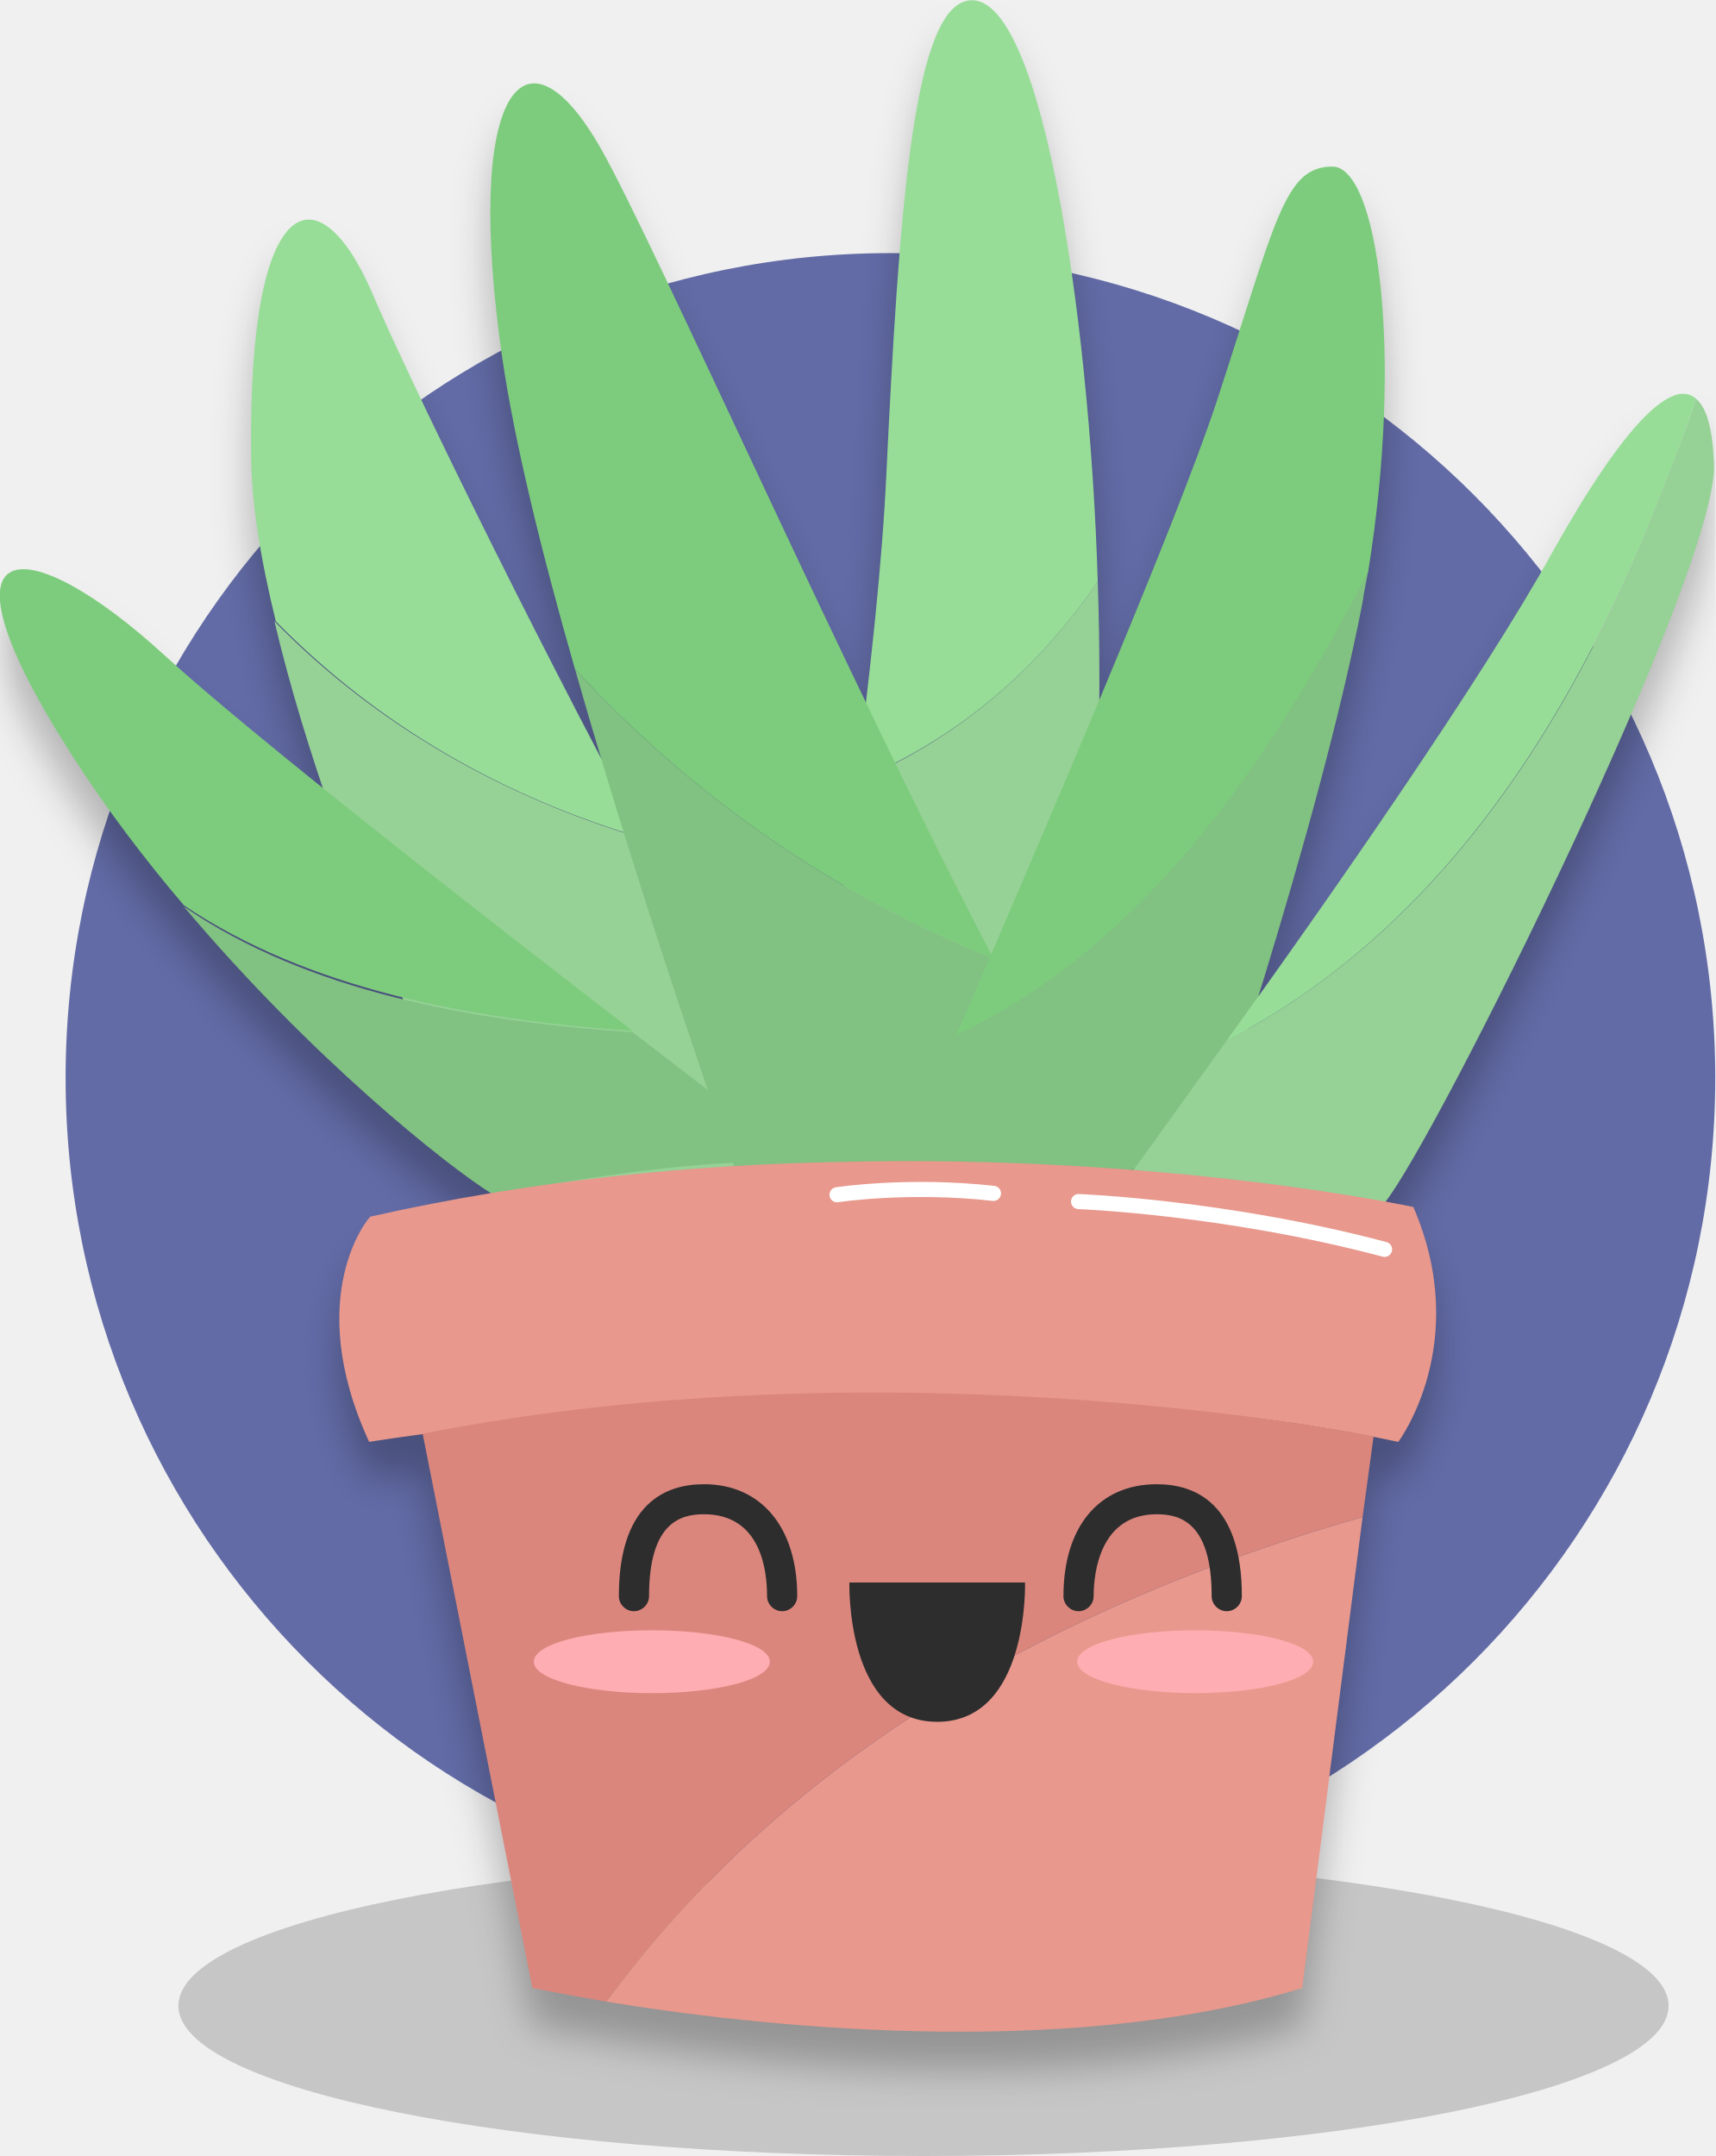
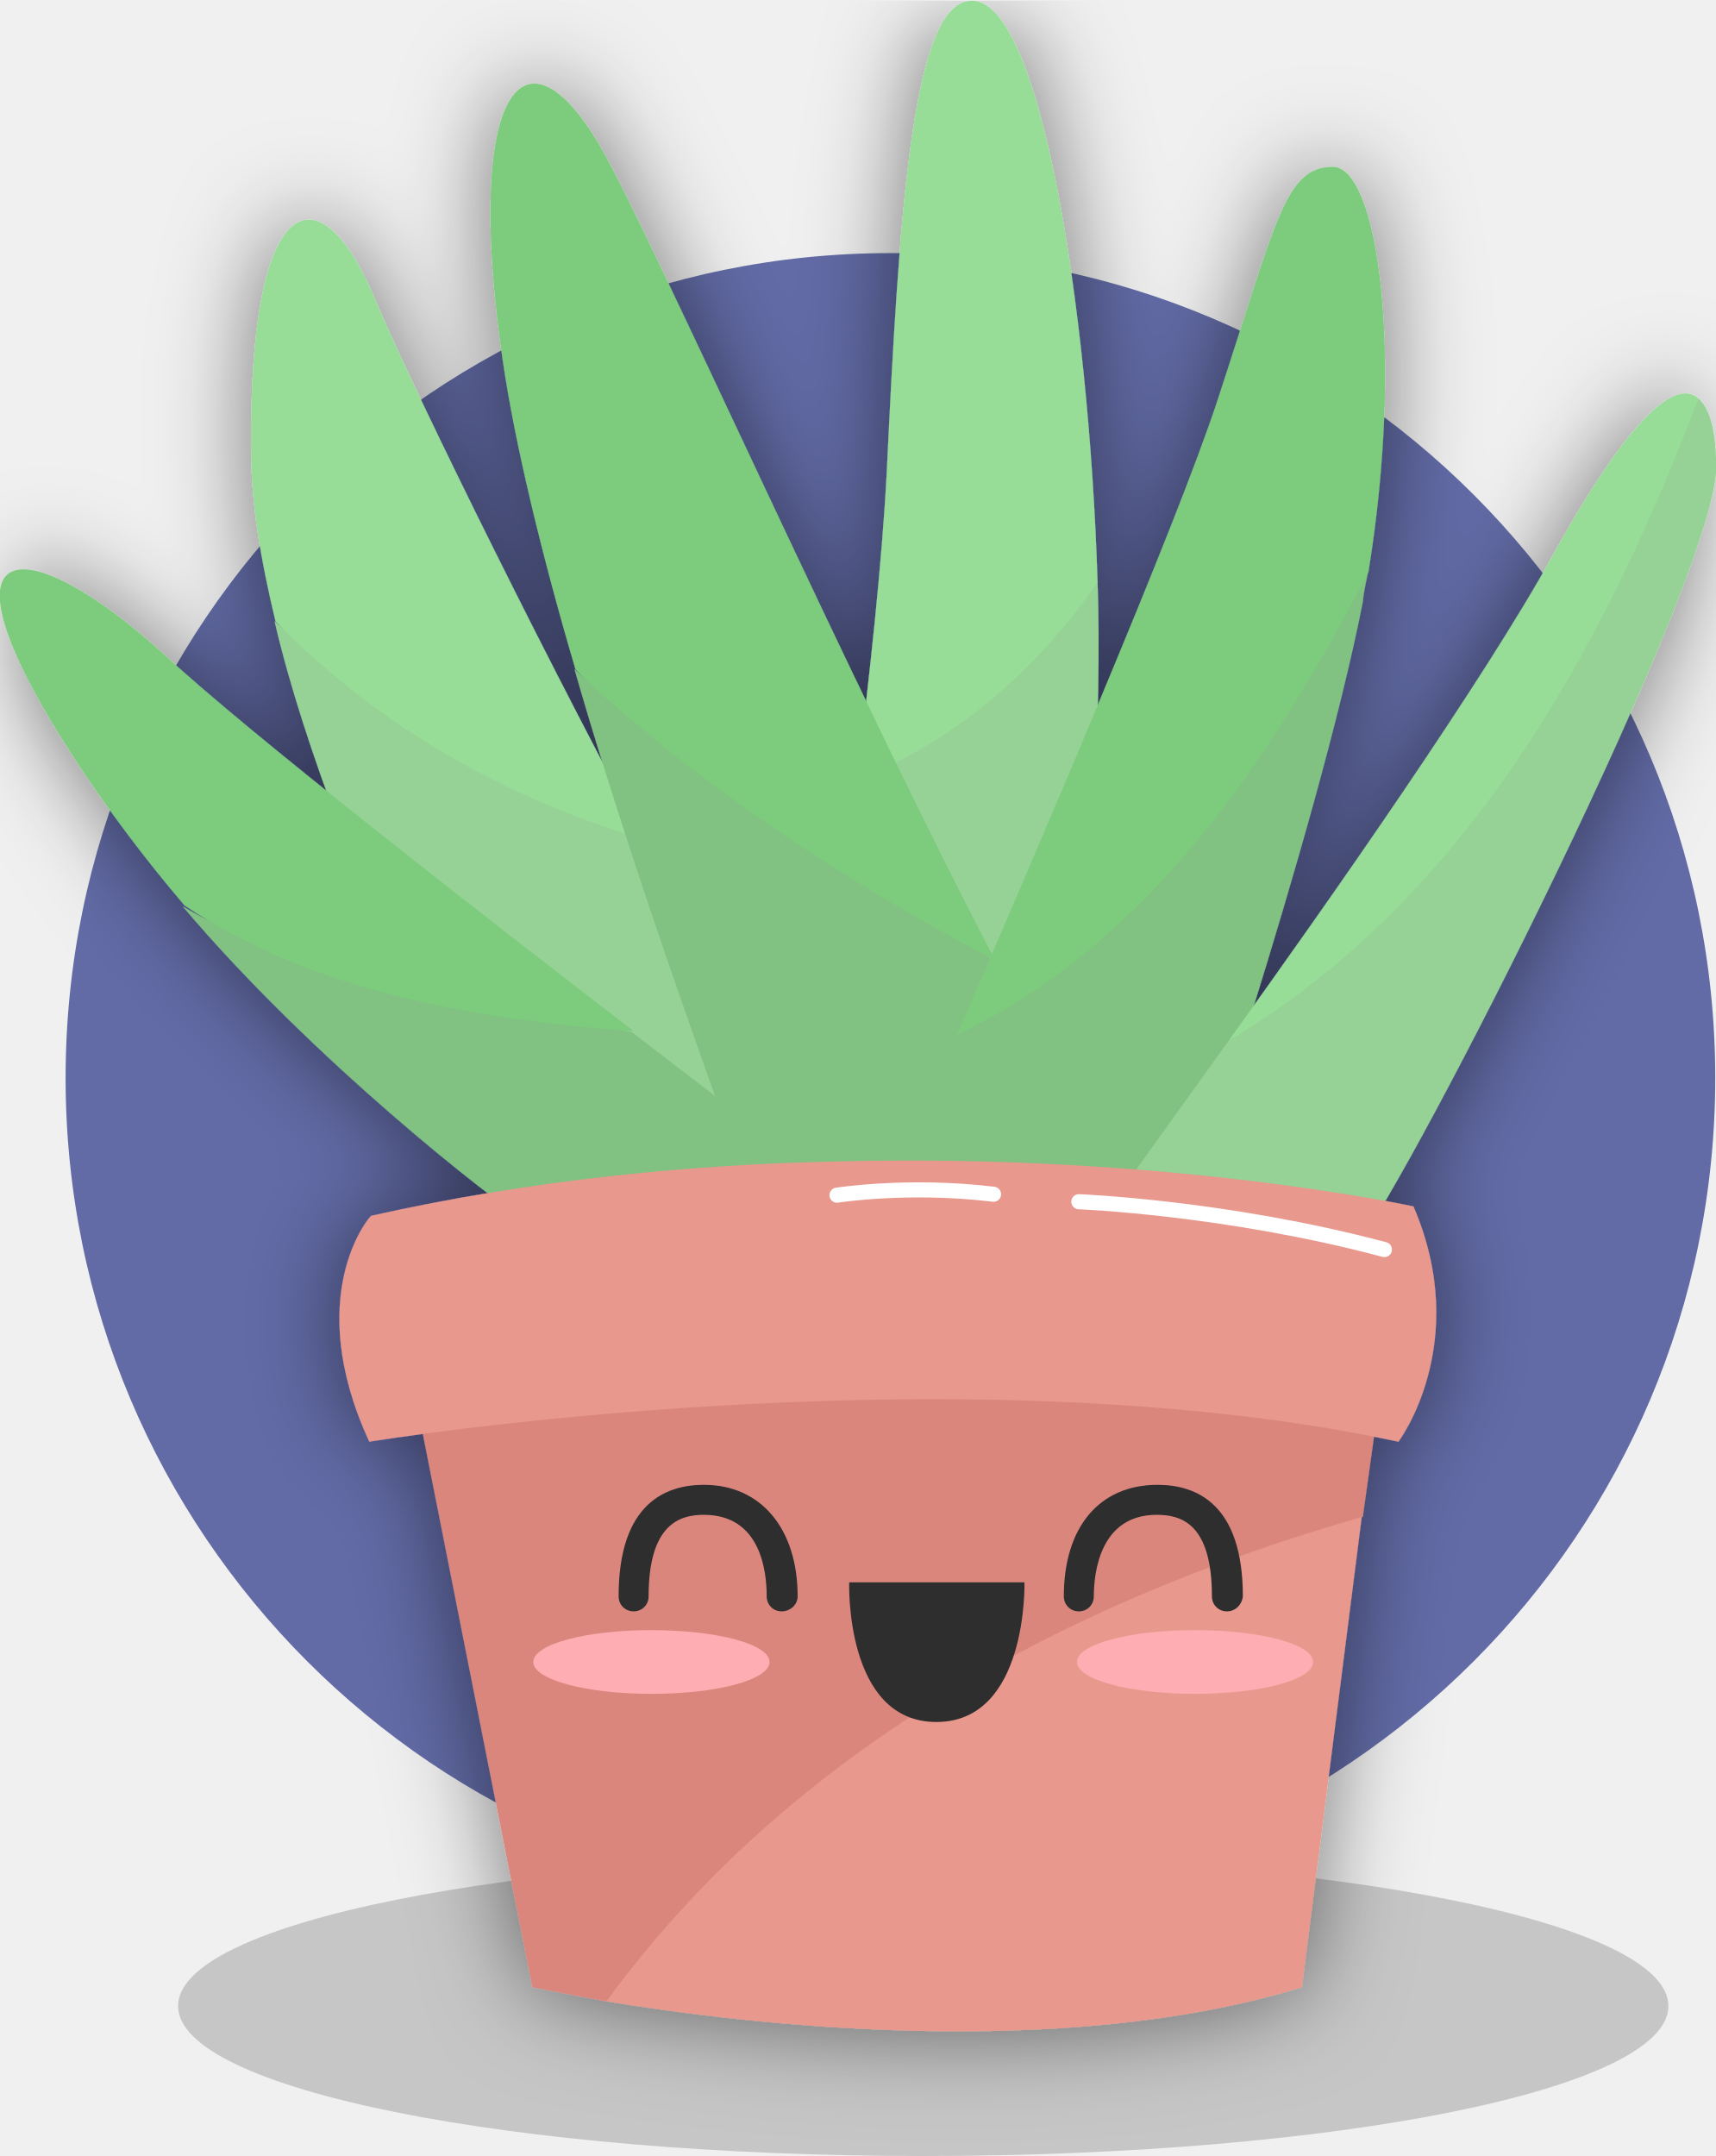
- <svg xmlns="http://www.w3.org/2000/svg" width="183" height="230" viewBox="0 0 183 230" fill="none">
-   <g clip-path="url(#clip0)">
-     <circle cx="95" cy="115" r="88" fill="#626BA6" />
-     <path opacity="0.2" d="M178.022 213.977C178.022 222.863 142.447 230 98.527 230C54.607 230 19.032 222.863 19.032 213.977C19.032 205.092 54.607 197.954 98.527 197.954C142.447 197.954 178.022 205.092 178.022 213.977Z" fill="#1C1C1C" />
-     <g filter="url(#filter0_d)">
-       <path d="M91.5 83.319C88.865 104.44 85.498 123.813 85.498 123.813L114.338 124.395C114.338 124.395 118.145 91.039 117.12 62.052C110.825 71.229 102.48 78.657 91.5 83.319Z" fill="#96D196" />
-       <path d="M117.12 62.052C116.242 32.92 110.825 -2.331 102.919 0.146C97.356 1.894 95.892 23.16 94.574 50.399C94.135 60.013 92.817 71.957 91.353 83.319C102.48 78.657 110.825 71.229 117.12 62.052Z" fill="#97DD97" />
-       <path d="M29.28 66.276C35.722 93.806 52.265 127.163 52.265 127.163L89.304 123.958C84.766 118.569 76.86 104.877 68.515 89.436C53.875 85.067 40.26 77.492 29.28 66.276Z" fill="#96D196" />
-       <path d="M26.791 48.214C26.791 53.604 27.816 59.721 29.426 66.276C40.406 77.492 53.875 85.067 68.662 89.436C56.218 66.276 43.041 39.183 39.674 31.172C33.965 18.062 26.498 20.247 26.791 48.214Z" fill="#97DD97" />
-       <path d="M53.582 38.163C54.9 47.194 57.828 59.139 61.342 71.374C73.786 84.921 89.158 95.554 105.994 102.255C90.768 73.268 69.833 25.928 64.123 15.877C55.925 1.457 49.483 9.614 53.582 38.163Z" fill="#7DCC7D" />
-       <path d="M61.342 71.374C68.808 97.594 78.324 124.395 78.324 124.395L121.219 124.832C118.584 124.25 112.874 115.073 105.994 102.255C89.158 95.554 73.786 84.921 61.342 71.374Z" fill="#81C182" />
-       <path d="M52.411 127.308C57.682 126.726 72.029 123.521 85.644 123.958C85.644 123.958 77.885 118.132 67.49 110.12C50.215 108.955 32.794 105.751 19.618 96.719C33.233 112.888 47.727 124.395 52.411 127.308Z" fill="#81C182" />
-       <path d="M7.759 80.697C11.419 86.377 15.518 91.767 19.618 96.574C32.794 105.459 50.215 108.809 67.49 109.975C50.654 97.011 26.791 78.366 17.568 69.918C2.782 56.371 -8.052 56.08 7.759 80.697Z" fill="#7DCC7D" />
-       <path d="M102.041 110.266C98.381 118.714 95.892 124.395 95.892 124.395L128.246 124.832C128.246 124.832 140.544 89.145 145.375 64.237C145.522 63.072 145.814 61.906 145.961 60.887C135.274 81.279 122.098 100.798 102.041 110.266Z" fill="#81C182" />
-       <path d="M142.154 17.771C137.03 17.771 136.152 23.452 129.857 42.679C125.465 56.08 110.532 90.747 102.041 110.412C122.244 100.798 135.42 81.279 145.961 61.032C149.767 37.581 146.986 17.771 142.154 17.771Z" fill="#7DCC7D" />
-       <path d="M180.95 42.533C178.462 40.348 173.484 44.864 165.578 58.993C158.258 72.248 141.715 95.991 130.882 110.994C156.209 97.885 171.288 71.374 180.95 42.533Z" fill="#97DD97" />
-       <path d="M180.95 42.533C171.288 71.52 156.209 97.885 130.881 110.994C125.025 119.151 120.926 124.832 120.926 124.832L147.717 128.328C153.281 121.482 183.585 60.304 182.853 49.379C182.707 45.738 182.121 43.553 180.95 42.533Z" fill="#96D196" />
-       <path d="M39.382 153.819C39.382 153.819 101.455 143.623 149.182 153.819C149.182 153.819 157.087 143.331 150.792 128.765C150.792 128.765 124.586 123.084 89.45 123.958C74.078 124.25 56.95 125.852 39.528 129.785C39.382 129.785 32.208 138.233 39.382 153.819Z" fill="#E8988C" />
-       <path d="M64.709 213.54C79.788 216.017 113.314 219.949 138.934 212.084L145.375 161.83C113.167 171.007 84.034 187.175 64.709 213.54Z" fill="#E8988C" />
-       <path d="M45.091 152.945L56.803 212.084C56.803 212.084 59.731 212.666 64.709 213.54C84.034 187.175 113.167 171.007 145.375 161.83L146.546 153.236C146.546 153.236 96.185 142.894 45.091 152.945Z" fill="#DB867D" />
-       <path d="M83.448 171.881C82.57 171.881 81.838 171.153 81.838 170.279C81.838 167.657 81.252 161.539 75.103 161.539C72.614 161.539 69.247 162.413 69.247 170.279C69.247 171.153 68.515 171.881 67.637 171.881C66.758 171.881 66.026 171.153 66.026 170.279C66.026 160.374 71.004 158.334 75.103 158.334C81.252 158.334 85.058 162.996 85.058 170.279C85.058 171.153 84.326 171.881 83.448 171.881Z" fill="#2D2D2D" />
-       <path d="M130.882 171.881C130.003 171.881 129.271 171.153 129.271 170.279C129.271 162.413 125.904 161.539 123.415 161.539C117.413 161.539 116.681 167.657 116.681 170.279C116.681 171.153 115.949 171.881 115.07 171.881C114.192 171.881 113.46 171.153 113.46 170.279C113.46 162.85 117.266 158.334 123.415 158.334C127.514 158.334 132.492 160.374 132.492 170.279C132.492 171.153 131.76 171.881 130.882 171.881Z" fill="#2D2D2D" />
-       <path d="M90.622 168.822H109.361C109.361 168.822 109.8 183.68 99.991 183.68C90.182 183.68 90.622 168.822 90.622 168.822Z" fill="#2D2D2D" />
-       <path d="M82.13 177.27C82.13 179.164 76.567 180.621 69.54 180.621C62.659 180.621 56.95 179.164 56.95 177.27C56.95 175.377 62.513 173.92 69.54 173.92C76.567 173.92 82.13 175.377 82.13 177.27Z" fill="#FEADB2" />
-       <path d="M140.105 177.27C140.105 179.164 134.542 180.621 127.514 180.621C120.634 180.621 114.924 179.164 114.924 177.27C114.924 175.377 120.487 173.92 127.514 173.92C134.542 173.92 140.105 175.377 140.105 177.27Z" fill="#FEADB2" />
-       <path d="M115.07 128.182C115.07 128.182 130.735 128.765 147.717 133.281" stroke="white" stroke-width="1.61" stroke-miterlimit="10" stroke-linecap="round" stroke-linejoin="round" />
-       <path d="M89.304 127.454C89.304 127.454 96.917 126.289 105.994 127.309" stroke="white" stroke-width="1.61" stroke-miterlimit="10" stroke-linecap="round" stroke-linejoin="round" />
+ <svg xmlns="http://www.w3.org/2000/svg" version="1.1" id="Warstwa_1" x="0px" y="0px" viewBox="0 0 183 230" style="enable-background:new 0 0 183 230;" xml:space="preserve">
+   <style type="text/css">
+ 	.st0{fill:#626BA6;}
+ 	.st1{opacity:0.2;fill:#1C1C1C;enable-background:new    ;}
+ 	.st2{fill:#96D196;}
+ 	.st3{fill:#97DD97;}
+ 	.st4{fill:#7DCC7D;}
+ 	.st5{fill:#81C182;}
+ 	.st6{fill:#E8988C;}
+ 	.st7{fill:#DB867D;}
+ 	.st8{fill:none;stroke:#FFFFFF;stroke-width:1.61;stroke-linecap:round;stroke-linejoin:round;stroke-miterlimit:10;}
+ 	.st9{fill:#2D2D2D;}
+ 	.st10{fill:#FEADB2;}
+ </style>
+   <g>
+     <circle id="wheel" class="st0" cx="95" cy="115" r="88" />
+     <path id="shadow" class="st1" d="M178,214c0,8.9-35.6,16-79.5,16c-43.9,0-79.5-7.1-79.5-16c0-8.9,35.6-16,79.5-16   C142.4,198,178,205.1,178,214z" />
+     <defs>
+       <filter id="f1" x="0" y="0" width="200%" height="200%">
+         <feDropShadow dx="0" dy="0" stdDeviation="5" flood-color="#000000" flood-opacity="0.5" />
+       </filter>
+     </defs>
+     <g id="flower" filter="url(#f1)">
+       <g>
+         <g>
+           <g id="lives_9_">
+             <g id="lives6_9_">
+               <path class="st2" d="M91.5,83.3c-2.6,21.1-8.3,49.3-8.3,49.3l28.8,0.6c0,0,6.1-42.2,5.1-71.2C110.4,68.9,100.5,78,91.5,83.3z" />
+               <path class="st3" d="M117.1,62.1c-0.9-29.1-6.3-64.4-14.2-61.9c-5.6,1.7-7,23-8.3,50.3C94.1,60,92.8,72,91.4,83.3        C102.5,78.7,110.8,71.2,117.1,62.1z" />
+             </g>
+             <g id="lives5_9_">
+               <path class="st2" d="M29.3,66.3C35.7,93.8,57,133.9,57,133.9l37-3.2c-4.5-5.4-17.2-25.9-25.5-41.3        C54.7,83.8,39.9,75.4,29.3,66.3z" />
+               <path class="st3" d="M26.8,48.2c0,5.4,1,11.5,2.6,18.1c11,11.2,24.4,18.8,39.2,23.2C56.2,66.3,43,39.2,39.7,31.2        C34,18.1,26.5,20.2,26.8,48.2z" />
+             </g>
+             <g id="lives4_9_">
+               <path class="st4" d="M53.6,38.2c1.3,9,4.2,21,7.8,33.2c12.4,13.5,27.8,24.2,44.7,30.9c-15.2-29-36.2-76.3-41.9-86.4        C55.9,1.5,49.5,9.6,53.6,38.2z" />
+               <path class="st5" d="M61.3,71.4c7.5,26.2,20.1,59.4,20.1,59.4l42.9,0.4c-2.1-2.6-11.5-16.1-18.4-28.9        C89.3,93.6,74,83.3,61.3,71.4z" />
+             </g>
+             <g id="lives3_9_">
+               <path class="st5" d="M56.9,130.8c5.4,3.5,21.4,10.2,33.2-3.3c0,0-12.3-9.4-22.7-17.4c-18.6-3.5-36.2-6.5-47.9-13.4        C33.2,112.9,52.3,127.9,56.9,130.8z" />
+               <path class="st4" d="M7.8,80.7c3.7,5.7,7.8,11.1,11.9,15.9c13.2,8.9,30.6,12.2,47.9,13.4C50.7,97,26.8,78.4,17.6,69.9        C2.8,56.4-8.1,56.1,7.8,80.7z" />
+             </g>
+             <g id="lives2_9_">
+               <path class="st5" d="M102,110.3c-3.7,8.4-9.2,23-9.2,23l32.4,0.4c0,0,15.3-44.6,20.2-69.5c0.1-1.2,0.4-2.3,0.6-3.4        C134.7,80,120.9,100.1,102,110.3z" />
+               <path class="st4" d="M142.2,17.8c-5.1,0-6,5.7-12.3,24.9c-4.4,13.4-19.3,48.1-27.8,67.7c20.2-9.6,33.4-29.1,43.9-49.4        C149.8,37.6,147,17.8,142.2,17.8z" />
+             </g>
+             <g id="lives1_9_">
+               <path class="st3" d="M181.2,42.5c-2.5-2.2-7.5,2.3-15.4,16.5c-7.3,13.3-23.9,37-34.7,52C156.5,97.9,171.6,71.4,181.2,42.5z" />
+               <path class="st2" d="M181.2,42.5c-10.2,27-25,53.6-50.1,68.5c-5.9,8.2-13.2,18.4-13.2,18.4l26.8,3.5        c5.6-6.8,39.1-72.6,38.4-83.5C183,45.7,182.4,43.6,181.2,42.5z" />
+             </g>
+           </g>
+           <g id="pot_9_">
+             <g id="basic_9_">
+               <path class="st6" d="M64.7,213.5c15.1,2.5,48.6,6.4,74.2-1.5l6.4-50.3C108.4,167.3,79.9,184.9,64.7,213.5z" />
+               <path class="st7" d="M45.1,152.9l11.7,59.1c0,0,2.9,0.6,7.9,1.5c19.3-26.4,48.5-42.5,80.7-51.7l1.2-8.6        C146.5,153.2,96.2,142.9,45.1,152.9z" />
+             </g>
+             <path id="edge_12_" class="st6" d="M39.4,153.8c0,0,62.1-10.2,109.8,0c0,0,7.9-10.5,1.6-25.1c0,0-26.2-5.7-61.3-4.8       c-15.4,0.3-32.5,1.9-49.9,5.8C39.4,129.8,32.2,138.2,39.4,153.8z" />
+             <g id="light_9_">
+               <path class="st8" d="M115.1,128.2c0,0,15.7,0.6,32.6,5.1" />
+               <path class="st8" d="M89.3,127.5c0,0,7.6-1.2,16.7-0.1" />
+             </g>
+           </g>
+           <path id="eyeR_12_" class="st9" d="M83.4,171.9c-0.9,0-1.6-0.7-1.6-1.6c0-2.6-0.6-8.7-6.7-8.7c-2.5,0-5.9,0.9-5.9,8.7      c0,0.9-0.7,1.6-1.6,1.6c-0.9,0-1.6-0.7-1.6-1.6c0-9.9,5-11.9,9.1-11.9c6.1,0,10,4.7,10,11.9C85.1,171.2,84.3,171.9,83.4,171.9z" />
+           <path id="eyeL_12_" class="st9" d="M130.9,171.9c-0.9,0-1.6-0.7-1.6-1.6c0-7.9-3.4-8.7-5.9-8.7c-6,0-6.7,6.1-6.7,8.7      c0,0.9-0.7,1.6-1.6,1.6c-0.9,0-1.6-0.7-1.6-1.6c0-7.4,3.8-11.9,10-11.9c4.1,0,9.1,2,9.1,11.9      C132.5,171.2,131.8,171.9,130.9,171.9z" />
+           <path id="mouth_12_" class="st9" d="M90.6,168.8h18.7c0,0,0.4,14.9-9.4,14.9S90.6,168.8,90.6,168.8z" />
+           <path id="cheekR_12_" class="st10" d="M82.1,177.3c0,1.9-5.6,3.4-12.6,3.4c-6.9,0-12.6-1.5-12.6-3.4c0-1.9,5.6-3.4,12.6-3.4      S82.1,175.4,82.1,177.3z" />
+           <path id="cheeckL_12_" class="st10" d="M140.1,177.3c0,1.9-5.6,3.4-12.6,3.4c-6.9,0-12.6-1.5-12.6-3.4c0-1.9,5.6-3.4,12.6-3.4      C134.5,173.9,140.1,175.4,140.1,177.3z" />
+         </g>
+       </g>
    </g>
  </g>
-   <defs>
-     <filter id="filter0_d" x="-4.024" y="0.022" width="190.89" height="224.721" filterUnits="userSpaceOnUse" color-interpolation-filters="sRGB">
-       <feFlood flood-opacity="0" result="BackgroundImageFix" />
-       <feColorMatrix in="SourceAlpha" type="matrix" values="0 0 0 0 0 0 0 0 0 0 0 0 0 0 0 0 0 0 127 0" />
-       <feOffset dy="4" />
-       <feGaussianBlur stdDeviation="2" />
-       <feColorMatrix type="matrix" values="0 0 0 0 0 0 0 0 0 0 0 0 0 0 0 0 0 0 0.25 0" />
-       <feBlend mode="normal" in2="BackgroundImageFix" result="effect1_dropShadow" />
-       <feBlend mode="normal" in="SourceGraphic" in2="effect1_dropShadow" result="shape" />
-     </filter>
-     <clipPath id="clip0">
-       <rect width="183" height="230" fill="white" />
-     </clipPath>
-   </defs>
</svg>
